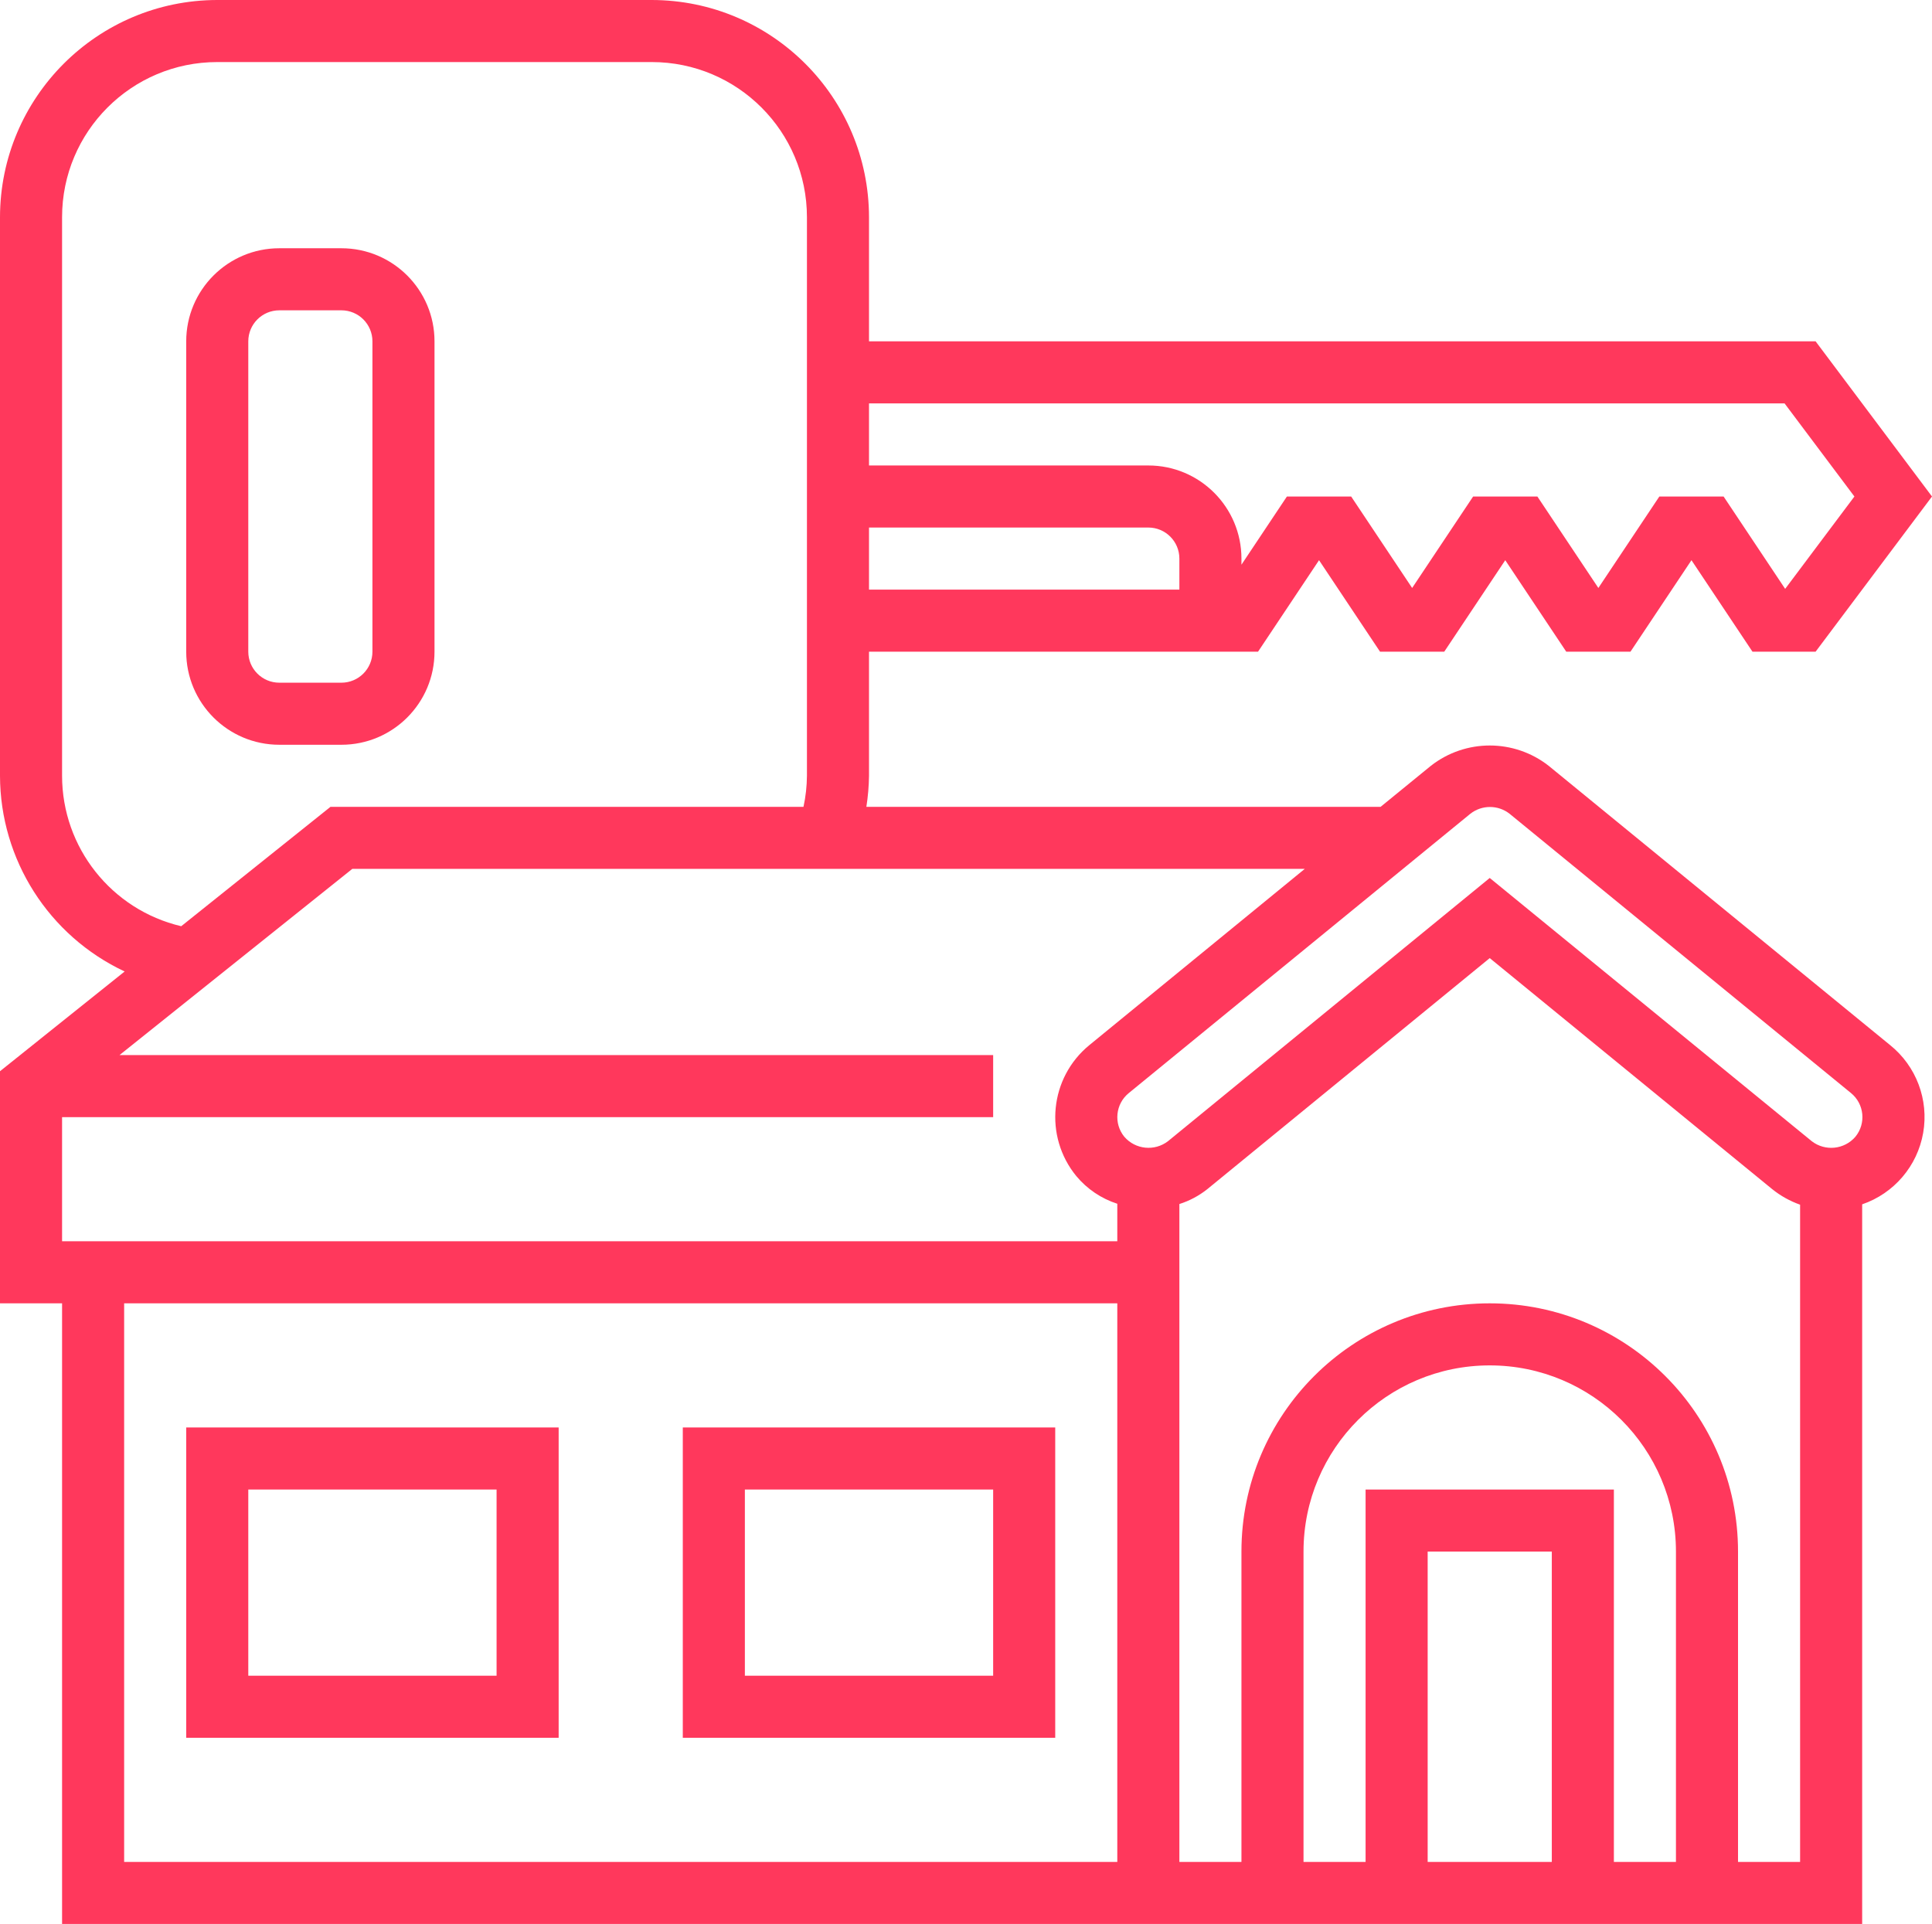
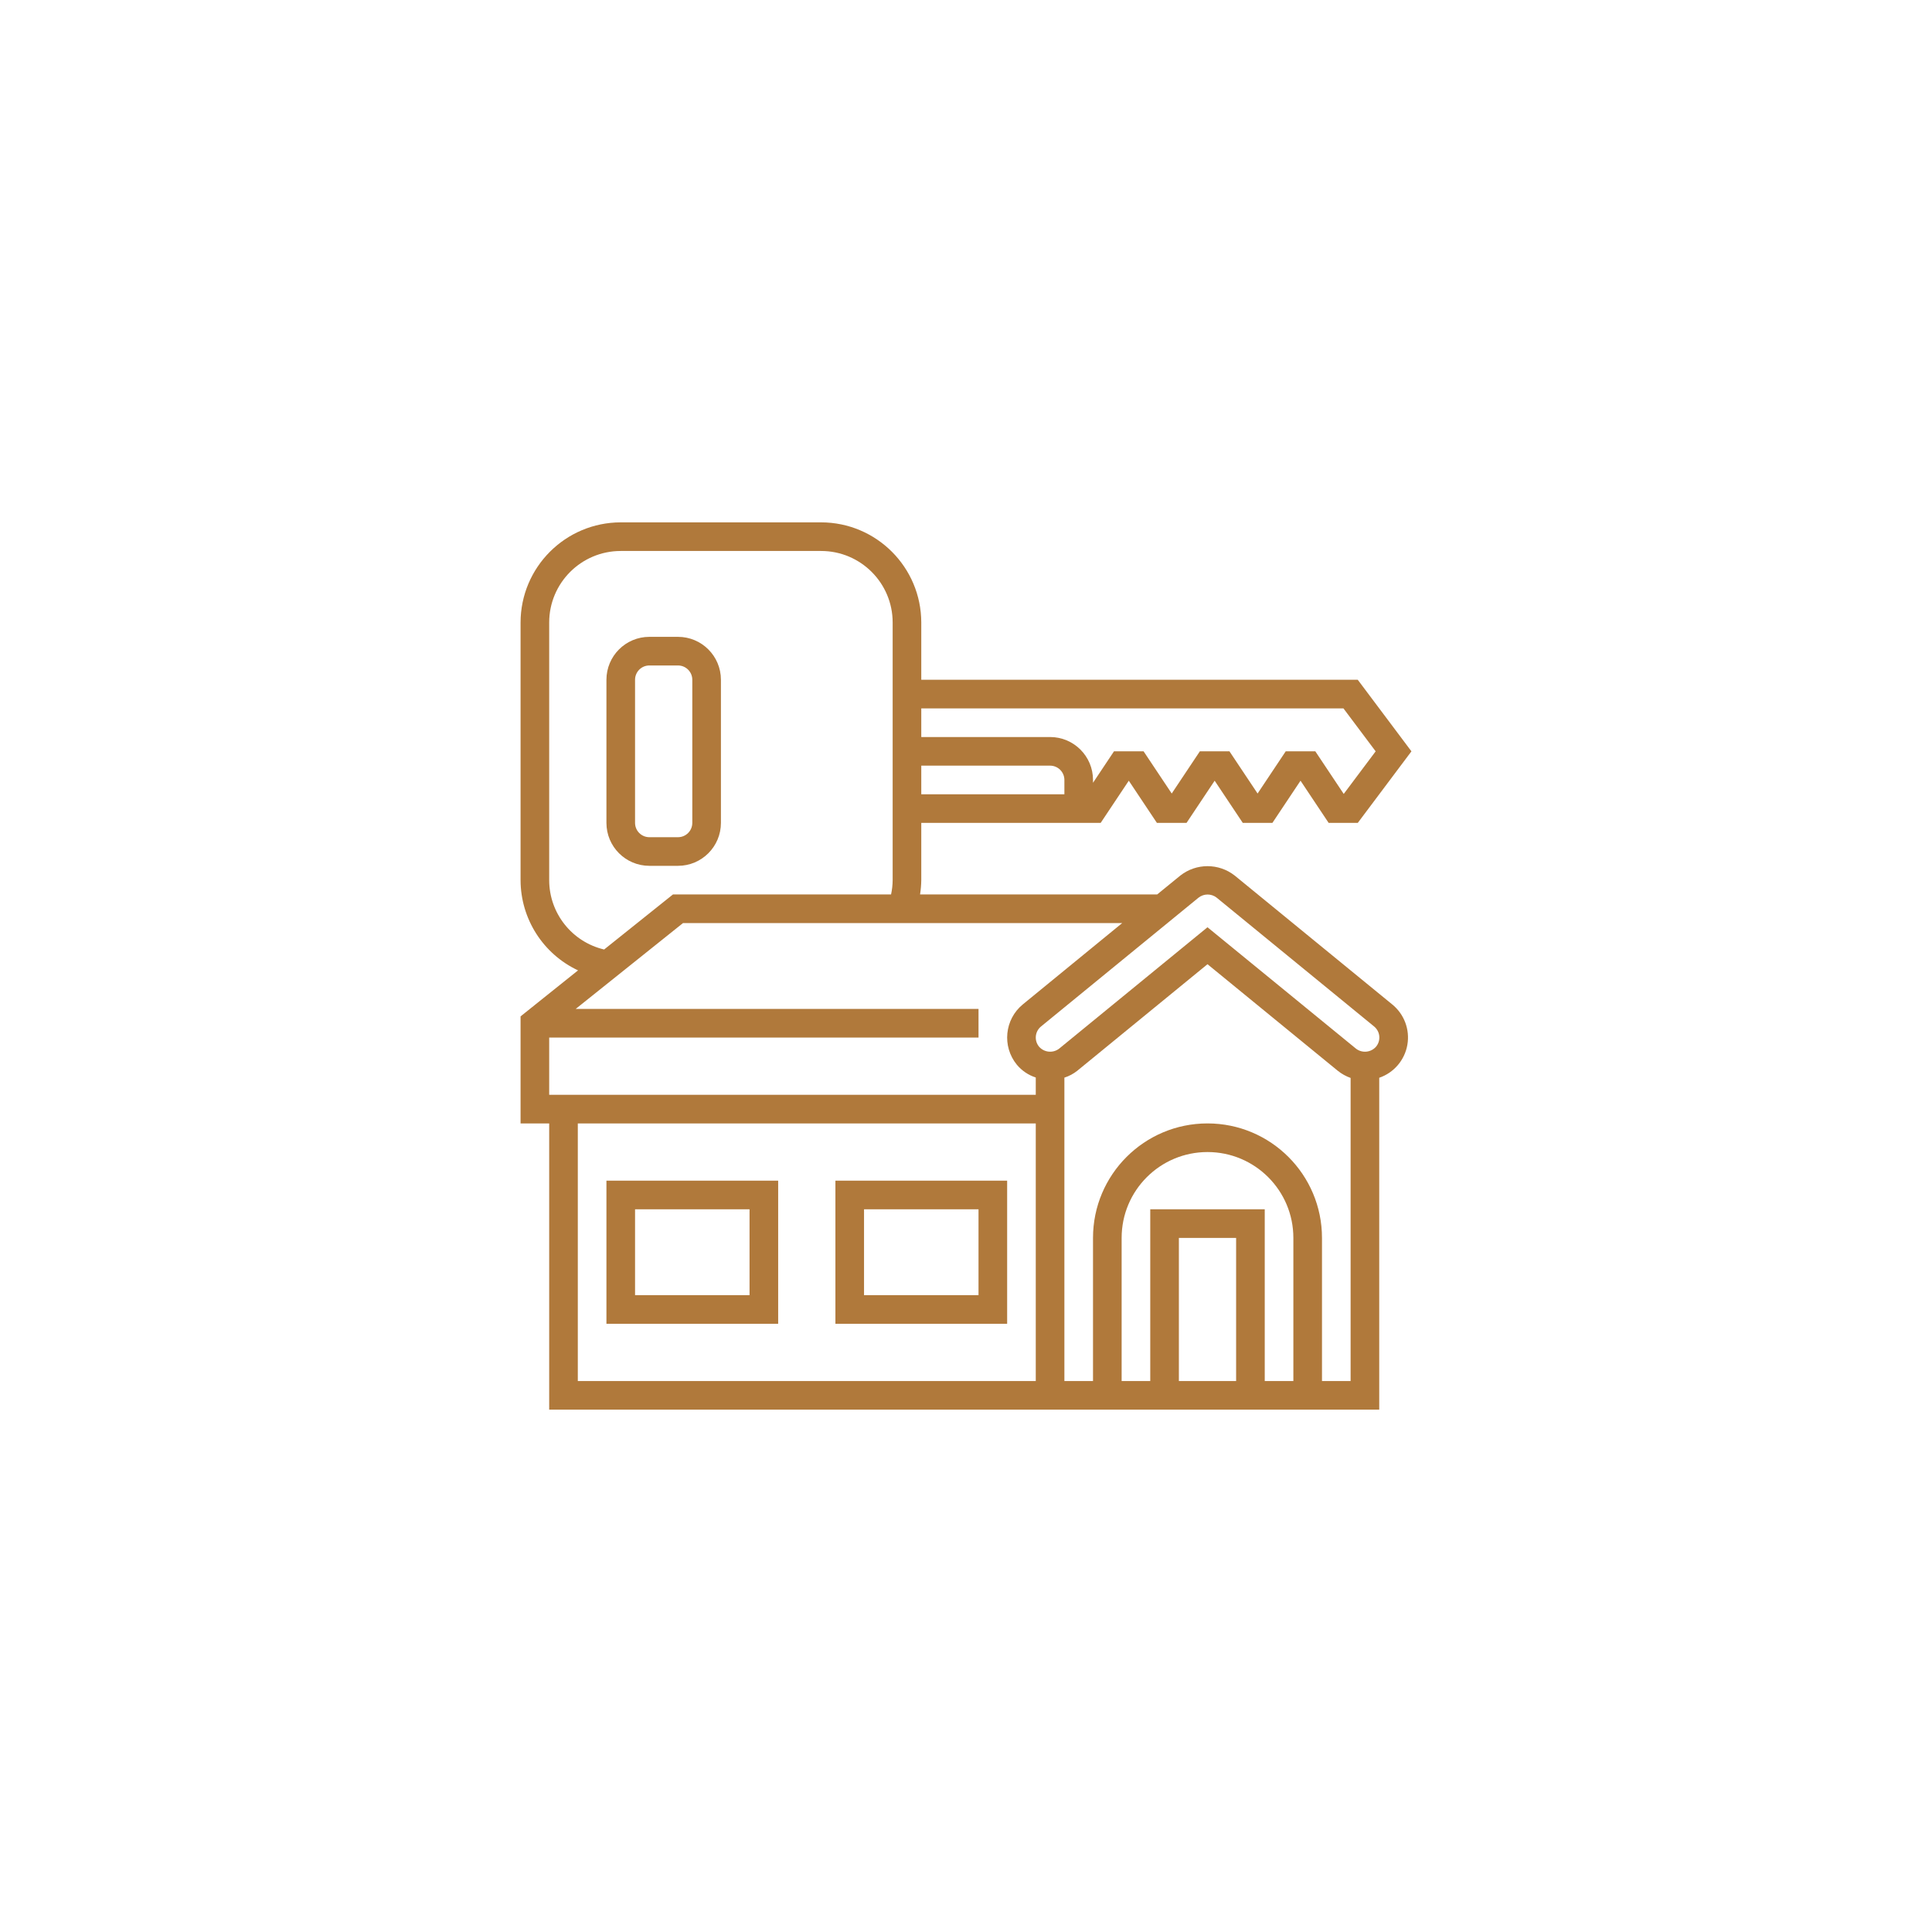
- <svg xmlns="http://www.w3.org/2000/svg" viewBox="0 0 498 496">
+ <svg xmlns="http://www.w3.org/2000/svg" version="1.1" width="1080" height="1080" viewBox="0 0 1080 1080" xml:space="preserve">
  <defs>
-     <style>.cls-1{fill:#ff385c;}</style>
-   </defs>
-   <g id="Capa_2" data-name="Capa 2">
-     <g id="Capa_1-2" data-name="Capa 1">
-       <g id="Layer_5" data-name="Layer 5">
-         <path class="cls-1" d="M48,448h96V368H48Zm16-64h64v48H64Z" />
-         <path class="cls-1" d="M176,368v80h96V368Zm80,64H192V384h64Z" />
-         <path class="cls-1" d="M112,168V88A24,24,0,0,0,88,64H72A24,24,0,0,0,48,88v80a24,24,0,0,0,24,24H88A24,24,0,0,0,112,168Zm-48,0V88a8,8,0,0,1,8-8H88a8,8,0,0,1,8,8v80a8,8,0,0,1-8,8H72A8,8,0,0,1,64,168Z" />
-         <path class="cls-1" d="M399.21,197.44a24.63,24.63,0,0,0-30.4,0L355.87,208H223.32a56.44,56.44,0,0,0,.68-8V168H324.28L340,144.42,355.72,168h16.56L388,144.42,403.72,168h16.56L436,144.42,451.72,168H468l30-40L468,88H224V56A56.07,56.07,0,0,0,168,0H56A56.07,56.07,0,0,0,0,56V200a55.87,55.87,0,0,0,32.13,50.45L0,276.16V336H16V496H480V310.48a23.8,23.8,0,0,0,7.18-41.07ZM379,209.79a8.2,8.2,0,0,1,10.12,0l88,72a8,8,0,0,1,1.14,11.26h0A8.22,8.22,0,0,1,467,294.2l-83-67.86-82.91,67.84a8.24,8.24,0,0,1-11.29-1.13,8,8,0,0,1,1.14-11.24Zm-98.2,59.64a24,24,0,0,0-3.38,33.75A22.9,22.9,0,0,0,288,310.33V320H16V288H256V272H30.81l60-48H336.32ZM304,152H224V136h72a8,8,0,0,1,8,8Zm156-48,18,24-17.85,23.81L444.28,128H427.72L412,151.58,396.28,128H379.72L364,151.58,348.28,128H331.72L320,145.58V144a24,24,0,0,0-24-24H224V104ZM16,200V56A40,40,0,0,1,56,16H168a40,40,0,0,1,40,40V200a39.14,39.14,0,0,1-.89,8H85.19L46.71,238.78A39.87,39.87,0,0,1,16,200ZM32,336H288V480H32ZM432,480H416V384H352v96H336V400a48,48,0,0,1,96,0Zm-32,0H368V400h32Zm48,0V400a64,64,0,0,0-128,0v80H304V310.4a22.48,22.48,0,0,0,7.18-3.82L384,247l72.82,59.57a24.47,24.47,0,0,0,7.18,4V480Z" />
+ </defs>
+   <g transform="matrix(1 0 0 1 540 540)" id="2f75aff1-a1fc-4e4e-bc63-b3962c093892">
+     <rect style="stroke: none; stroke-width: 1; stroke-dasharray: none; stroke-linecap: butt; stroke-dashoffset: 0; stroke-linejoin: miter; stroke-miterlimit: 4; fill: rgb(255,255,255); fill-rule: nonzero; opacity: 1; visibility: hidden;" vector-effect="non-scaling-stroke" x="-540" y="-540" rx="0" ry="0" width="1080" height="1080" />
+   </g>
+   <g transform="matrix(1 0 0 1 540 540)" id="01736f2d-7150-49d1-8bf8-a2da8de8912c">
+ </g>
+   <g transform="matrix(1 0 0 1 540 540)">
+     <g style="" vector-effect="non-scaling-stroke">
+       <g transform="matrix(1 0 0 1 -153 160)">
+         <path style="stroke: none; stroke-width: 1; stroke-dasharray: none; stroke-linecap: butt; stroke-dashoffset: 0; stroke-linejoin: miter; stroke-miterlimit: 4; fill: rgb(176,121,59); fill-rule: nonzero; opacity: 1;" vector-effect="non-scaling-stroke" transform=" translate(-96, -408)" d="M 48 448 L 144 448 L 144 368 L 48 368 Z M 64 384 L 128 384 L 128 432 L 64 432 Z" stroke-linecap="round" />
+       </g>
+       <g transform="matrix(1 0 0 1 -25 160)">
+         <path style="stroke: none; stroke-width: 1; stroke-dasharray: none; stroke-linecap: butt; stroke-dashoffset: 0; stroke-linejoin: miter; stroke-miterlimit: 4; fill: rgb(176,121,59); fill-rule: nonzero; opacity: 1;" vector-effect="non-scaling-stroke" transform=" translate(-224, -408)" d="M 176 368 L 176 448 L 272 448 L 272 368 Z M 256 432 L 192 432 L 192 384 L 256 384 Z" stroke-linecap="round" />
+       </g>
+       <g transform="matrix(1 0 0 1 -169 -120)">
+         <path style="stroke: none; stroke-width: 1; stroke-dasharray: none; stroke-linecap: butt; stroke-dashoffset: 0; stroke-linejoin: miter; stroke-miterlimit: 4; fill: rgb(176,121,59); fill-rule: nonzero; opacity: 1;" vector-effect="non-scaling-stroke" transform=" translate(-80, -128)" d="M 112 168 L 112 88 C 112 74.745 101.255 64 88 64 L 72 64 C 58.745 64 48 74.745 48 88 L 48 168 C 48 181.255 58.745 192 72 192 L 88 192 C 101.255 192 112 181.255 112 168 Z M 64 168 L 64 88 C 64 83.582 67.582 80 72 80 L 88 80 C 92.418 80 96 83.582 96 88 L 96 168 C 96 172.418 92.418 176 88 176 L 72 176 C 67.582 176 64 172.418 64 168 Z" stroke-linecap="round" />
+       </g>
+       <g transform="matrix(1 0 0 1 0 0)">
+         <path style="stroke: none; stroke-width: 1; stroke-dasharray: none; stroke-linecap: butt; stroke-dashoffset: 0; stroke-linejoin: miter; stroke-miterlimit: 4; fill: rgb(176,121,59); fill-rule: nonzero; opacity: 1;" vector-effect="non-scaling-stroke" transform=" translate(-249, -248)" d="M 399.21 197.44 C 390.285 190.44 377.735 190.44 368.81 197.44 L 355.87 208 L 223.32 208 C 223.736 205.353 223.964 202.679 224 200 L 224 168 L 324.28 168 L 340 144.42 L 355.72 168 L 372.28 168 L 388 144.42 L 403.72 168 L 420.28 168 L 436 144.42 L 451.72 168 L 468 168 L 498 128 L 468 88 L 224 88 L 224 56 C 223.961 25.088 198.912 0.039 168 1.4210854715202004e-14 L 56 0 C 25.088 0.039 0.039 25.088 1.4210854715202004e-14 56 L 0 200 C 0.049 221.616 12.562 241.265 32.13 250.45 L 0 276.16 L 0 336 L 16 336 L 16 496 L 480 496 L 480 310.48 C 488.205 307.666 494.229 300.611 495.723 292.066 C 497.216 283.522 493.943 274.841 487.18 269.41 Z M 379 209.79 C 381.971 207.46 386.149 207.46 389.12 209.79 L 477.12 281.79 C 478.765 283.132 479.809 285.072 480.023 287.184 C 480.237 289.296 479.603 291.406 478.26 293.05 L 478.26 293.05 C 475.41 296.368 470.462 296.873 467 294.2 L 384 226.34 L 301.09 294.18 C 297.625 296.867 292.663 296.37 289.8 293.05 C 287.017 289.629 287.527 284.602 290.94 281.81 Z M 280.8 269.43 C 270.555 277.821 269.043 292.924 277.42 303.18 C 280.197 306.518 283.867 308.998 288 310.33 L 288 320 L 16 320 L 16 288 L 256 288 L 256 272 L 30.81 272 L 90.81 224 L 336.32 224 Z M 304 152 L 224 152 L 224 136 L 296 136 C 300.418 136 304 139.582 304 144 Z M 460 104 L 478 128 L 460.15 151.81 L 444.28 128 L 427.72 128 L 412 151.58 L 396.28 128 L 379.72 128 L 364 151.58 L 348.28 128 L 331.72 128 L 320 145.58 L 320 144 C 320 130.745 309.255 120 296 120 L 224 120 L 224 104 Z M 16 200 L 16 56 C 16 33.909 33.909 16 56 16 L 168 16 C 190.091 16 208 33.909 208 56 L 208 200 C 207.979 202.69 207.681 205.371 207.11 208 L 85.19 208 L 46.71 238.78 C 28.722 234.534 16.011 218.482 16 200 Z M 32 336 L 288 336 L 288 480 L 32 480 Z M 432 480 L 416 480 L 416 384 L 352 384 L 352 480 L 336 480 L 336 400 C 336 373.49 357.49 352 384 352 C 410.51 352 432 373.49 432 400 Z M 400 480 L 368 480 L 368 400 L 400 400 Z M 448 480 L 448 400 C 448 364.654 419.346 336 384 336 C 348.654 336 320 364.654 320 400 L 320 480 L 304 480 L 304 310.4 C 306.606 309.574 309.039 308.279 311.18 306.58 L 384 247 L 456.82 306.57 C 458.971 308.299 461.398 309.651 464 310.57 L 464 480 Z" stroke-linecap="round" />
      </g>
    </g>
  </g>
+   <g transform="matrix(NaN NaN NaN NaN 0 0)">
+     <g style="">
+ </g>
+   </g>
+   <g transform="matrix(NaN NaN NaN NaN 0 0)">
+     <g style="">
+ </g>
+   </g>
+   <g transform="matrix(NaN NaN NaN NaN 0 0)">
+     <g style="">
+ </g>
+   </g>
</svg>
